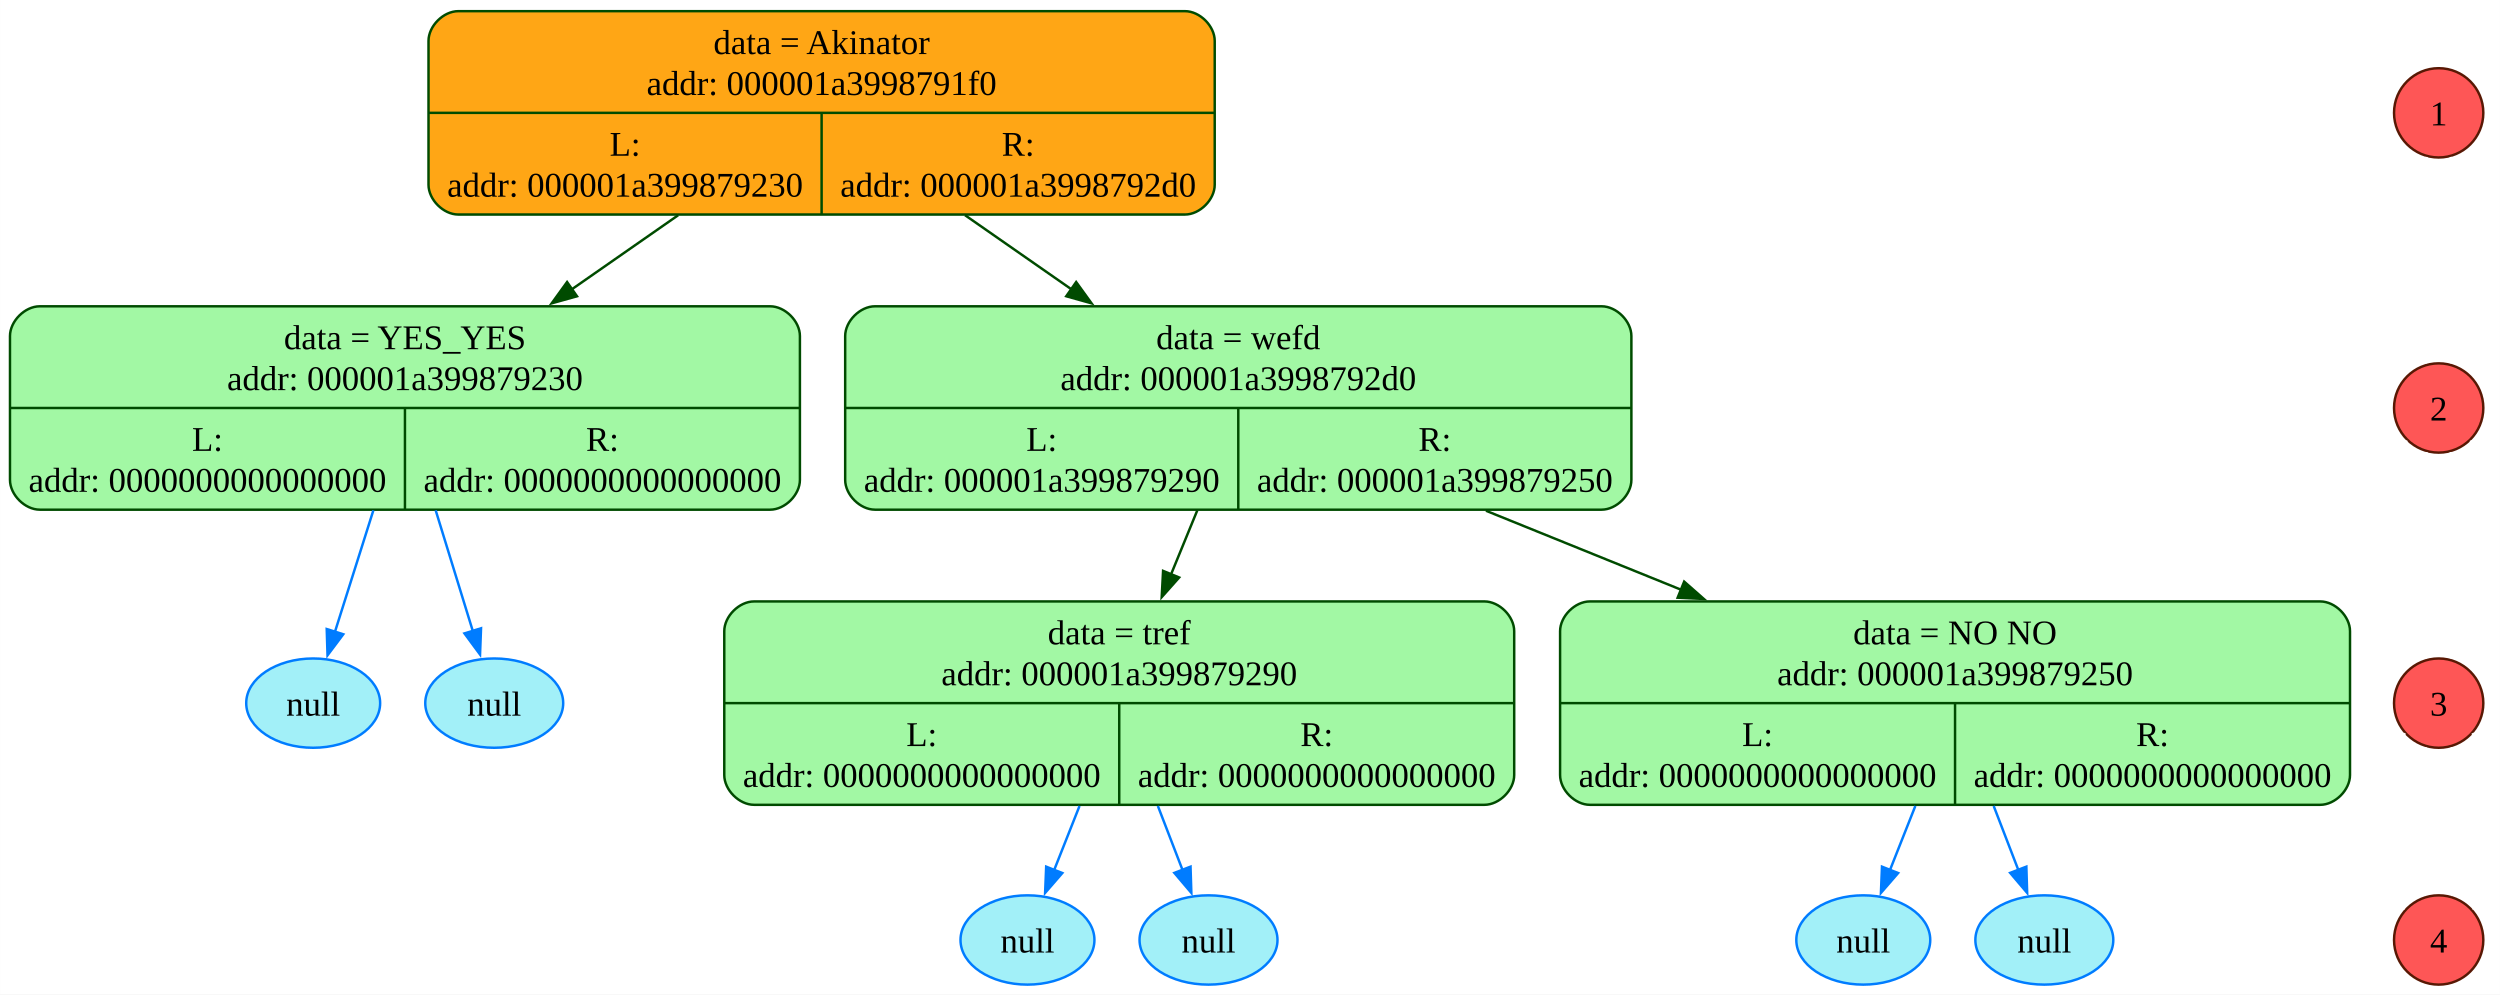
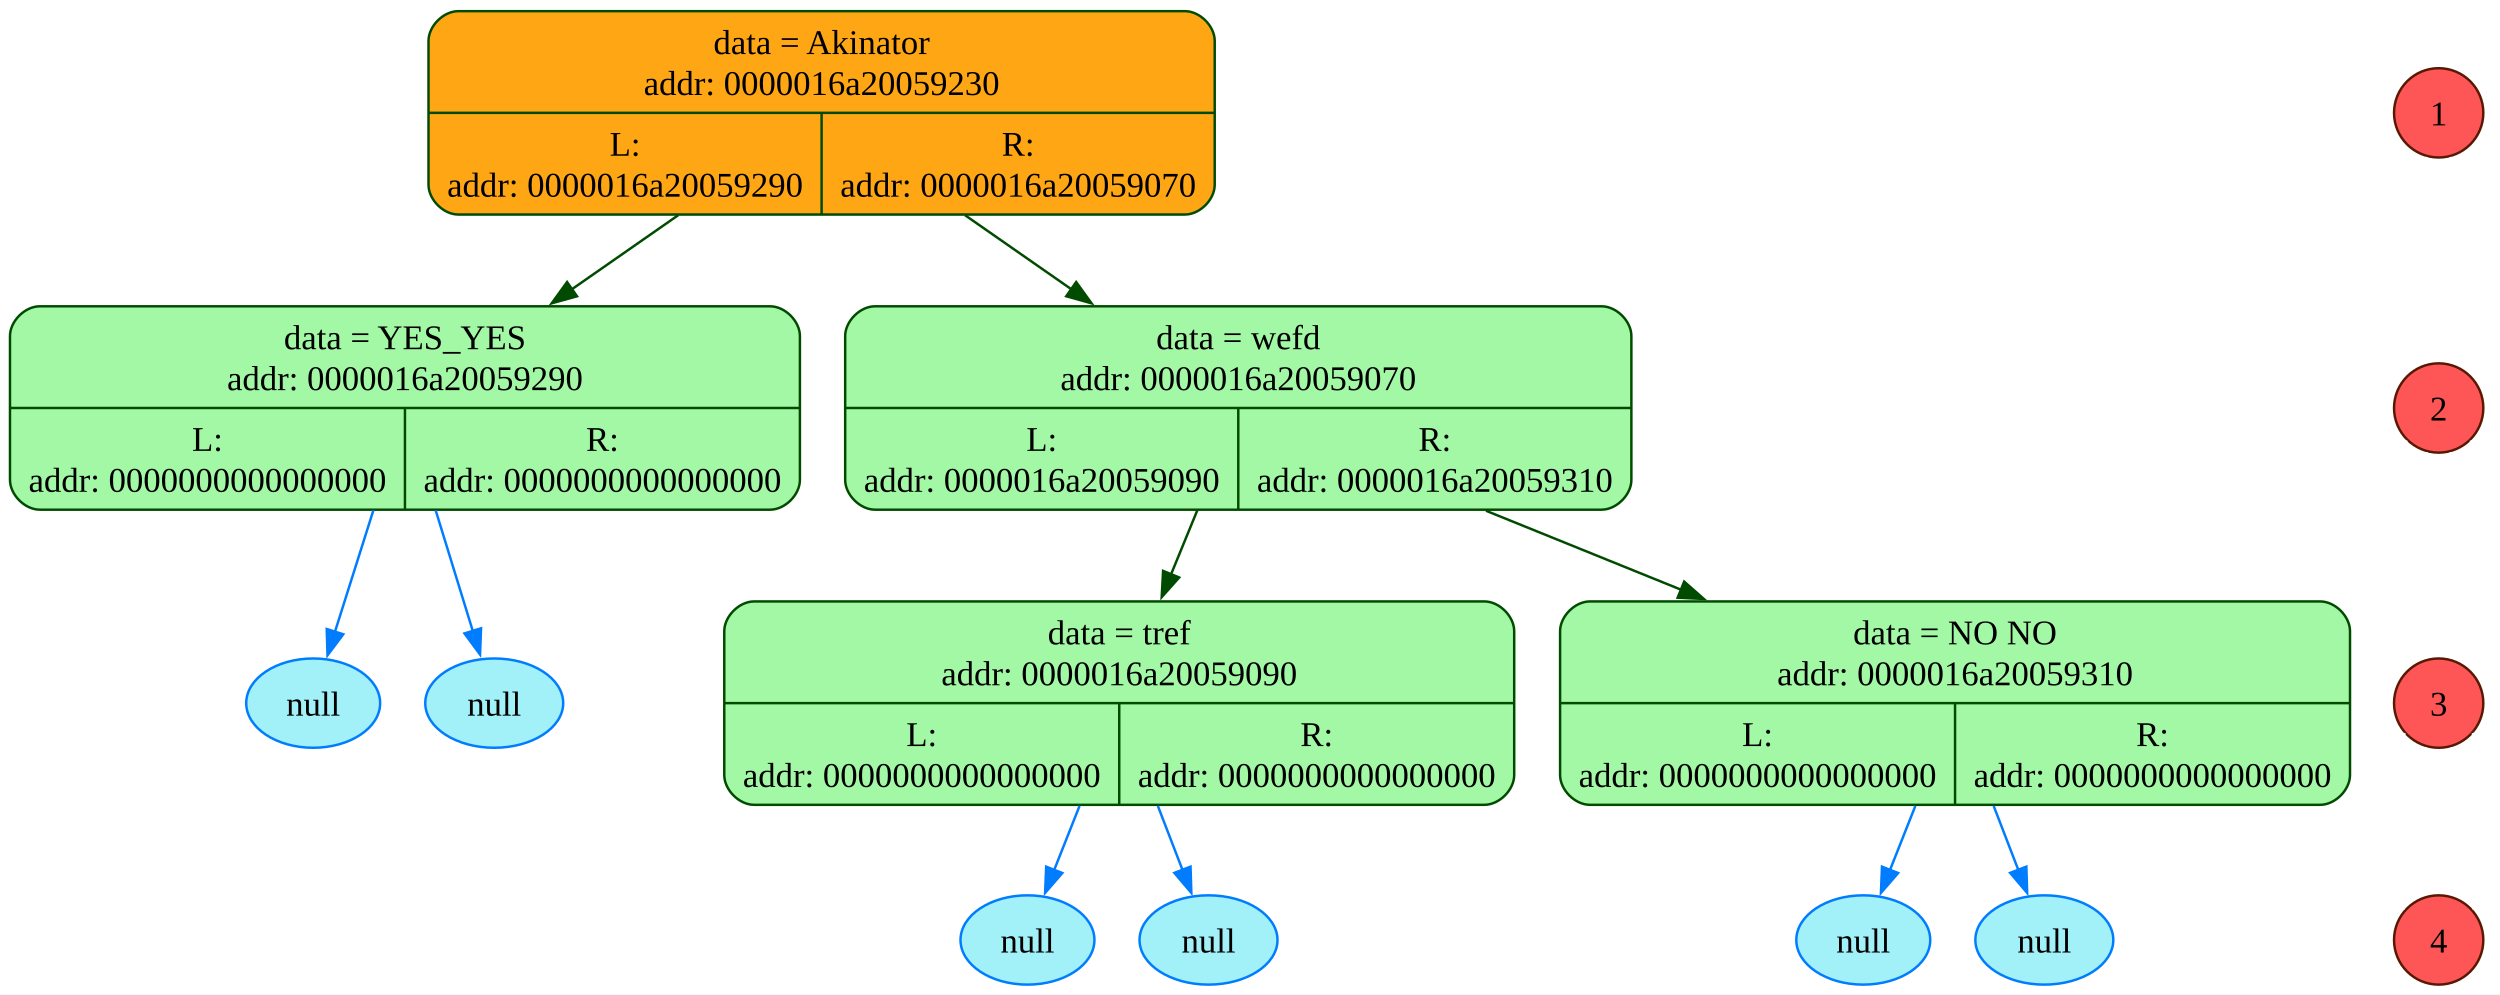
<svg xmlns="http://www.w3.org/2000/svg" width="1008pt" height="401pt" viewBox="0.00 0.00 1007.95 401.00">
  <g id="graph0" class="graph" transform="scale(1 1) rotate(0) translate(4 397)">
    <polygon fill="white" stroke="none" points="-4,4 -4,-397 1003.95,-397 1003.95,4 -4,4" />
    <g id="node1" class="node">
      <path fill="#ffa615" stroke="#004b00" d="M180.75,-310.5C180.75,-310.5 473.75,-310.5 473.75,-310.5 479.75,-310.5 485.75,-316.5 485.75,-322.5 485.75,-322.5 485.75,-380.5 485.75,-380.5 485.75,-386.5 479.75,-392.5 473.75,-392.5 473.75,-392.5 180.75,-392.5 180.75,-392.5 174.75,-392.5 168.75,-386.5 168.75,-380.5 168.75,-380.5 168.75,-322.5 168.75,-322.5 168.75,-316.5 174.75,-310.5 180.75,-310.5" />
      <text text-anchor="middle" x="327.25" y="-375.2" font-family="Times New Roman,serif" font-size="14.00">data = Akinator </text>
-       <text text-anchor="middle" x="327.25" y="-358.7" font-family="Times New Roman,serif" font-size="14.00"> addr: 000001a3998791f0</text>
+       <text text-anchor="middle" x="327.25" y="-358.7" font-family="Times New Roman,serif" font-size="14.00"> addr: 0000016a20059230</text>
      <polyline fill="none" stroke="#004b00" points="168.75,-351.5 485.75,-351.5" />
      <text text-anchor="middle" x="248" y="-334.2" font-family="Times New Roman,serif" font-size="14.00">L:</text>
-       <text text-anchor="middle" x="248" y="-317.7" font-family="Times New Roman,serif" font-size="14.00"> addr: 000001a399879230</text>
+       <text text-anchor="middle" x="248" y="-317.7" font-family="Times New Roman,serif" font-size="14.00"> addr: 0000016a20059290</text>
      <polyline fill="none" stroke="#004b00" points="327.25,-310.5 327.25,-351.5" />
      <text text-anchor="middle" x="406.5" y="-334.2" font-family="Times New Roman,serif" font-size="14.00">R: </text>
-       <text text-anchor="middle" x="406.5" y="-317.7" font-family="Times New Roman,serif" font-size="14.00"> addr: 000001a3998792d0</text>
+       <text text-anchor="middle" x="406.5" y="-317.7" font-family="Times New Roman,serif" font-size="14.00"> addr: 0000016a20059070</text>
    </g>
    <g id="node4" class="node">
      <path fill="#a2f8a4" stroke="#004b00" d="M12,-191.5C12,-191.5 306.5,-191.5 306.5,-191.5 312.5,-191.5 318.5,-197.5 318.5,-203.5 318.5,-203.5 318.5,-261.5 318.5,-261.5 318.5,-267.5 312.5,-273.5 306.5,-273.5 306.5,-273.5 12,-273.5 12,-273.5 6,-273.5 0,-267.5 0,-261.5 0,-261.5 0,-203.5 0,-203.5 0,-197.5 6,-191.5 12,-191.5" />
      <text text-anchor="middle" x="159.25" y="-256.2" font-family="Times New Roman,serif" font-size="14.00">data = YES_YES </text>
-       <text text-anchor="middle" x="159.25" y="-239.7" font-family="Times New Roman,serif" font-size="14.00"> addr: 000001a399879230</text>
+       <text text-anchor="middle" x="159.25" y="-239.7" font-family="Times New Roman,serif" font-size="14.00"> addr: 0000016a20059290</text>
      <polyline fill="none" stroke="#004b00" points="0,-232.5 318.5,-232.5" />
      <text text-anchor="middle" x="79.62" y="-215.2" font-family="Times New Roman,serif" font-size="14.00">L:</text>
      <text text-anchor="middle" x="79.62" y="-198.7" font-family="Times New Roman,serif" font-size="14.00"> addr: 0000000000000000</text>
      <polyline fill="none" stroke="#004b00" points="159.25,-191.5 159.25,-232.5" />
      <text text-anchor="middle" x="238.88" y="-215.2" font-family="Times New Roman,serif" font-size="14.00">R: </text>
      <text text-anchor="middle" x="238.88" y="-198.7" font-family="Times New Roman,serif" font-size="14.00"> addr: 0000000000000000</text>
    </g>
    <g id="edge2" class="edge">
      <path fill="none" stroke="#004b00" d="M269.43,-310.24C255.57,-300.58 240.66,-290.2 226.42,-280.28" />
      <polygon fill="#004b00" stroke="#004b00" points="228.62,-277.55 218.41,-274.7 224.62,-283.29 228.62,-277.55" />
    </g>
    <g id="node5" class="node">
      <path fill="#a2f8a4" stroke="#004b00" d="M348.75,-191.5C348.75,-191.5 641.75,-191.5 641.75,-191.5 647.75,-191.5 653.75,-197.5 653.75,-203.5 653.75,-203.5 653.75,-261.5 653.75,-261.5 653.75,-267.5 647.75,-273.5 641.75,-273.5 641.75,-273.5 348.75,-273.5 348.75,-273.5 342.75,-273.5 336.75,-267.5 336.75,-261.5 336.75,-261.5 336.75,-203.5 336.75,-203.5 336.75,-197.5 342.75,-191.5 348.75,-191.5" />
      <text text-anchor="middle" x="495.25" y="-256.2" font-family="Times New Roman,serif" font-size="14.00">data = wefd </text>
-       <text text-anchor="middle" x="495.25" y="-239.7" font-family="Times New Roman,serif" font-size="14.00"> addr: 000001a3998792d0</text>
+       <text text-anchor="middle" x="495.25" y="-239.7" font-family="Times New Roman,serif" font-size="14.00"> addr: 0000016a20059070</text>
      <polyline fill="none" stroke="#004b00" points="336.75,-232.5 653.75,-232.5" />
      <text text-anchor="middle" x="416" y="-215.2" font-family="Times New Roman,serif" font-size="14.00">L:</text>
-       <text text-anchor="middle" x="416" y="-198.7" font-family="Times New Roman,serif" font-size="14.00"> addr: 000001a399879290</text>
+       <text text-anchor="middle" x="416" y="-198.7" font-family="Times New Roman,serif" font-size="14.00"> addr: 0000016a20059090</text>
      <polyline fill="none" stroke="#004b00" points="495.25,-191.5 495.25,-232.5" />
      <text text-anchor="middle" x="574.5" y="-215.2" font-family="Times New Roman,serif" font-size="14.00">R: </text>
-       <text text-anchor="middle" x="574.5" y="-198.7" font-family="Times New Roman,serif" font-size="14.00"> addr: 000001a399879250</text>
+       <text text-anchor="middle" x="574.5" y="-198.7" font-family="Times New Roman,serif" font-size="14.00"> addr: 0000016a20059310</text>
    </g>
    <g id="edge3" class="edge">
      <path fill="none" stroke="#004b00" d="M385.07,-310.24C398.93,-300.58 413.84,-290.2 428.08,-280.28" />
      <polygon fill="#004b00" stroke="#004b00" points="429.88,-283.29 436.09,-274.7 425.88,-277.55 429.88,-283.29" />
    </g>
    <g id="node2" class="node">
      <ellipse fill="#fe5656" stroke="#581804" cx="979.25" cy="-351.5" rx="18" ry="18" />
      <text text-anchor="middle" x="979.25" y="-346.45" font-family="Times New Roman,serif" font-size="14.00">1</text>
    </g>
    <g id="node3" class="node">
      <ellipse fill="#fe5656" stroke="#581804" cx="979.25" cy="-232.5" rx="18" ry="18" />
      <text text-anchor="middle" x="979.25" y="-227.45" font-family="Times New Roman,serif" font-size="14.00">2</text>
    </g>
    <g id="edge1" class="edge">
      <path fill="none" stroke="white" d="M974.35,-333.74C972.26,-314.88 971.94,-283.96 973.4,-261.44" />
      <polygon fill="white" stroke="white" points="976.86,-262 974.22,-251.74 969.89,-261.41 976.86,-262" />
    </g>
    <g id="edge4" class="edge">
      <path fill="none" stroke="white" d="M984.15,-333.74C986.24,-314.88 986.56,-283.96 985.1,-261.44" />
      <polygon fill="white" stroke="white" points="988.61,-261.41 984.28,-251.74 981.64,-262 988.61,-261.41" />
    </g>
    <g id="node6" class="node">
      <ellipse fill="#fe5656" stroke="#581804" cx="979.25" cy="-113.5" rx="18" ry="18" />
      <text text-anchor="middle" x="979.25" y="-108.45" font-family="Times New Roman,serif" font-size="14.00">3</text>
    </g>
    <g id="edge5" class="edge">
      <path fill="none" stroke="white" d="M966.33,-219.42C957.94,-200.15 956.75,-162.14 962.76,-137.54" />
      <polygon fill="white" stroke="white" points="966.05,-138.72 965.81,-128.13 959.4,-136.56 966.05,-138.72" />
    </g>
    <g id="edge8" class="edge">
      <path fill="none" stroke="white" d="M974.35,-214.74C972.26,-195.88 971.94,-164.96 973.4,-142.44" />
      <polygon fill="white" stroke="white" points="976.86,-143 974.22,-132.74 969.89,-142.41 976.86,-143" />
    </g>
    <g id="edge9" class="edge">
      <path fill="none" stroke="white" d="M984.15,-214.74C986.24,-195.88 986.56,-164.96 985.1,-142.44" />
      <polygon fill="white" stroke="white" points="988.61,-142.41 984.28,-132.74 981.64,-143 988.61,-142.41" />
    </g>
    <g id="edge12" class="edge">
      <path fill="none" stroke="white" d="M992.17,-219.42C1000.56,-200.15 1001.75,-162.14 995.74,-137.54" />
      <polygon fill="white" stroke="white" points="999.1,-136.56 992.69,-128.13 992.45,-138.72 999.1,-136.56" />
    </g>
    <g id="node7" class="node">
      <ellipse fill="#a2f0f8" stroke="#007cff" cx="122.25" cy="-113.5" rx="27" ry="18" />
      <text text-anchor="middle" x="122.25" y="-108.45" font-family="Times New Roman,serif" font-size="14.00">null</text>
    </g>
    <g id="edge6" class="edge">
      <path fill="none" stroke="#007cff" d="M146.52,-191.24C141.4,-175.07 135.64,-156.83 131.01,-142.2" />
      <polygon fill="#007cff" stroke="#007cff" points="134.38,-141.26 128.03,-132.78 127.71,-143.37 134.38,-141.26" />
    </g>
    <g id="node8" class="node">
      <ellipse fill="#a2f0f8" stroke="#007cff" cx="195.25" cy="-113.5" rx="27.81" ry="18" />
      <text text-anchor="middle" x="195.25" y="-108.45" font-family="Times New Roman,serif" font-size="14.00"> null</text>
    </g>
    <g id="edge7" class="edge">
      <path fill="none" stroke="#007cff" d="M171.64,-191.24C176.58,-175.17 182.15,-157.07 186.64,-142.48" />
      <polygon fill="#007cff" stroke="#007cff" points="189.93,-143.68 189.53,-133.09 183.24,-141.62 189.93,-143.68" />
    </g>
    <g id="node9" class="node">
      <path fill="#a2f8a4" stroke="#004b00" d="M300,-72.5C300,-72.5 594.5,-72.5 594.5,-72.5 600.5,-72.5 606.5,-78.5 606.5,-84.5 606.5,-84.5 606.5,-142.5 606.5,-142.5 606.5,-148.5 600.5,-154.5 594.5,-154.5 594.5,-154.5 300,-154.5 300,-154.5 294,-154.5 288,-148.5 288,-142.5 288,-142.5 288,-84.5 288,-84.5 288,-78.5 294,-72.5 300,-72.5" />
      <text text-anchor="middle" x="447.25" y="-137.2" font-family="Times New Roman,serif" font-size="14.00">data = tref </text>
-       <text text-anchor="middle" x="447.25" y="-120.7" font-family="Times New Roman,serif" font-size="14.00"> addr: 000001a399879290</text>
+       <text text-anchor="middle" x="447.25" y="-120.7" font-family="Times New Roman,serif" font-size="14.00"> addr: 0000016a20059090</text>
      <polyline fill="none" stroke="#004b00" points="288,-113.5 606.5,-113.5" />
      <text text-anchor="middle" x="367.62" y="-96.2" font-family="Times New Roman,serif" font-size="14.00">L:</text>
      <text text-anchor="middle" x="367.62" y="-79.7" font-family="Times New Roman,serif" font-size="14.00"> addr: 0000000000000000</text>
      <polyline fill="none" stroke="#004b00" points="447.25,-72.5 447.25,-113.5" />
      <text text-anchor="middle" x="526.88" y="-96.2" font-family="Times New Roman,serif" font-size="14.00">R: </text>
      <text text-anchor="middle" x="526.88" y="-79.7" font-family="Times New Roman,serif" font-size="14.00"> addr: 0000000000000000</text>
    </g>
    <g id="edge10" class="edge">
      <path fill="none" stroke="#004b00" d="M478.73,-191.24C475.3,-182.87 471.64,-173.95 468.08,-165.27" />
      <polygon fill="#004b00" stroke="#004b00" points="471.41,-164.16 464.37,-156.24 464.93,-166.82 471.41,-164.16" />
    </g>
    <g id="node10" class="node">
      <path fill="#a2f8a4" stroke="#004b00" d="M637,-72.5C637,-72.5 931.5,-72.5 931.5,-72.5 937.5,-72.5 943.5,-78.5 943.5,-84.5 943.5,-84.5 943.5,-142.5 943.5,-142.5 943.5,-148.5 937.5,-154.5 931.5,-154.5 931.5,-154.5 637,-154.5 637,-154.5 631,-154.5 625,-148.5 625,-142.5 625,-142.5 625,-84.5 625,-84.5 625,-78.5 631,-72.5 637,-72.5" />
      <text text-anchor="middle" x="784.25" y="-137.2" font-family="Times New Roman,serif" font-size="14.00">data = NO NO </text>
-       <text text-anchor="middle" x="784.25" y="-120.7" font-family="Times New Roman,serif" font-size="14.00"> addr: 000001a399879250</text>
+       <text text-anchor="middle" x="784.25" y="-120.7" font-family="Times New Roman,serif" font-size="14.00"> addr: 0000016a20059310</text>
      <polyline fill="none" stroke="#004b00" points="625,-113.5 943.5,-113.5" />
      <text text-anchor="middle" x="704.62" y="-96.2" font-family="Times New Roman,serif" font-size="14.00">L:</text>
      <text text-anchor="middle" x="704.62" y="-79.7" font-family="Times New Roman,serif" font-size="14.00"> addr: 0000000000000000</text>
      <polyline fill="none" stroke="#004b00" points="784.25,-72.5 784.25,-113.5" />
      <text text-anchor="middle" x="863.88" y="-96.2" font-family="Times New Roman,serif" font-size="14.00">R: </text>
      <text text-anchor="middle" x="863.88" y="-79.7" font-family="Times New Roman,serif" font-size="14.00"> addr: 0000000000000000</text>
    </g>
    <g id="edge11" class="edge">
      <path fill="none" stroke="#004b00" d="M595.11,-191.07C620.49,-180.8 647.91,-169.7 673.79,-159.22" />
      <polygon fill="#004b00" stroke="#004b00" points="675.03,-162.5 682.98,-155.5 672.4,-156.01 675.03,-162.5" />
    </g>
    <g id="node11" class="node">
      <ellipse fill="#fe5656" stroke="#581804" cx="979.25" cy="-18" rx="18" ry="18" />
      <text text-anchor="middle" x="979.25" y="-12.95" font-family="Times New Roman,serif" font-size="14.00">4</text>
    </g>
    <g id="edge13" class="edge">
      <path fill="none" stroke="white" d="M965.59,-101.41C958.31,-86.51 957.06,-59.7 961.84,-40.71" />
      <polygon fill="white" stroke="white" points="965.06,-42.1 965.09,-31.51 958.46,-39.77 965.06,-42.1" />
    </g>
    <g id="edge16" class="edge">
      <path fill="none" stroke="white" d="M973.93,-95.78C972.41,-82.22 972.1,-62.81 973.01,-46.9" />
      <polygon fill="white" stroke="white" points="976.49,-47.33 973.83,-37.08 969.51,-46.76 976.49,-47.33" />
    </g>
    <g id="edge17" class="edge">
      <path fill="none" stroke="white" d="M984.57,-95.78C986.09,-82.22 986.4,-62.81 985.49,-46.9" />
      <polygon fill="white" stroke="white" points="988.99,-46.76 984.67,-37.08 982.01,-47.33 988.99,-46.76" />
    </g>
    <g id="edge20" class="edge">
      <path fill="none" stroke="white" d="M992.91,-101.41C1000.19,-86.51 1001.44,-59.7 996.66,-40.71" />
      <polygon fill="white" stroke="white" points="1000.04,-39.77 993.41,-31.51 993.44,-42.1 1000.04,-39.77" />
    </g>
    <g id="node12" class="node">
      <ellipse fill="#a2f0f8" stroke="#007cff" cx="410.25" cy="-18" rx="27" ry="18" />
      <text text-anchor="middle" x="410.25" y="-12.95" font-family="Times New Roman,serif" font-size="14.00">null</text>
    </g>
    <g id="edge14" class="edge">
      <path fill="none" stroke="#007cff" d="M431.24,-72.03C427.79,-63.31 424.22,-54.29 421.02,-46.22" />
      <polygon fill="#007cff" stroke="#007cff" points="424.3,-44.99 417.36,-36.98 417.79,-47.56 424.3,-44.99" />
    </g>
    <g id="node13" class="node">
      <ellipse fill="#a2f0f8" stroke="#007cff" cx="483.25" cy="-18" rx="27.81" ry="18" />
      <text text-anchor="middle" x="483.25" y="-12.95" font-family="Times New Roman,serif" font-size="14.00"> null</text>
    </g>
    <g id="edge15" class="edge">
      <path fill="none" stroke="#007cff" d="M462.83,-72.03C466.19,-63.31 469.66,-54.29 472.77,-46.22" />
      <polygon fill="#007cff" stroke="#007cff" points="476,-47.57 476.33,-36.98 469.47,-45.06 476,-47.57" />
    </g>
    <g id="node14" class="node">
      <ellipse fill="#a2f0f8" stroke="#007cff" cx="747.25" cy="-18" rx="27" ry="18" />
      <text text-anchor="middle" x="747.25" y="-12.95" font-family="Times New Roman,serif" font-size="14.00">null</text>
    </g>
    <g id="edge18" class="edge">
      <path fill="none" stroke="#007cff" d="M768.24,-72.03C764.79,-63.31 761.22,-54.29 758.02,-46.22" />
      <polygon fill="#007cff" stroke="#007cff" points="761.3,-44.99 754.36,-36.98 754.79,-47.56 761.3,-44.99" />
    </g>
    <g id="node15" class="node">
      <ellipse fill="#a2f0f8" stroke="#007cff" cx="820.25" cy="-18" rx="27.81" ry="18" />
      <text text-anchor="middle" x="820.25" y="-12.95" font-family="Times New Roman,serif" font-size="14.00"> null</text>
    </g>
    <g id="edge19" class="edge">
      <path fill="none" stroke="#007cff" d="M799.83,-72.03C803.19,-63.31 806.66,-54.29 809.77,-46.22" />
      <polygon fill="#007cff" stroke="#007cff" points="813,-47.57 813.33,-36.98 806.47,-45.06 813,-47.57" />
    </g>
  </g>
</svg>
